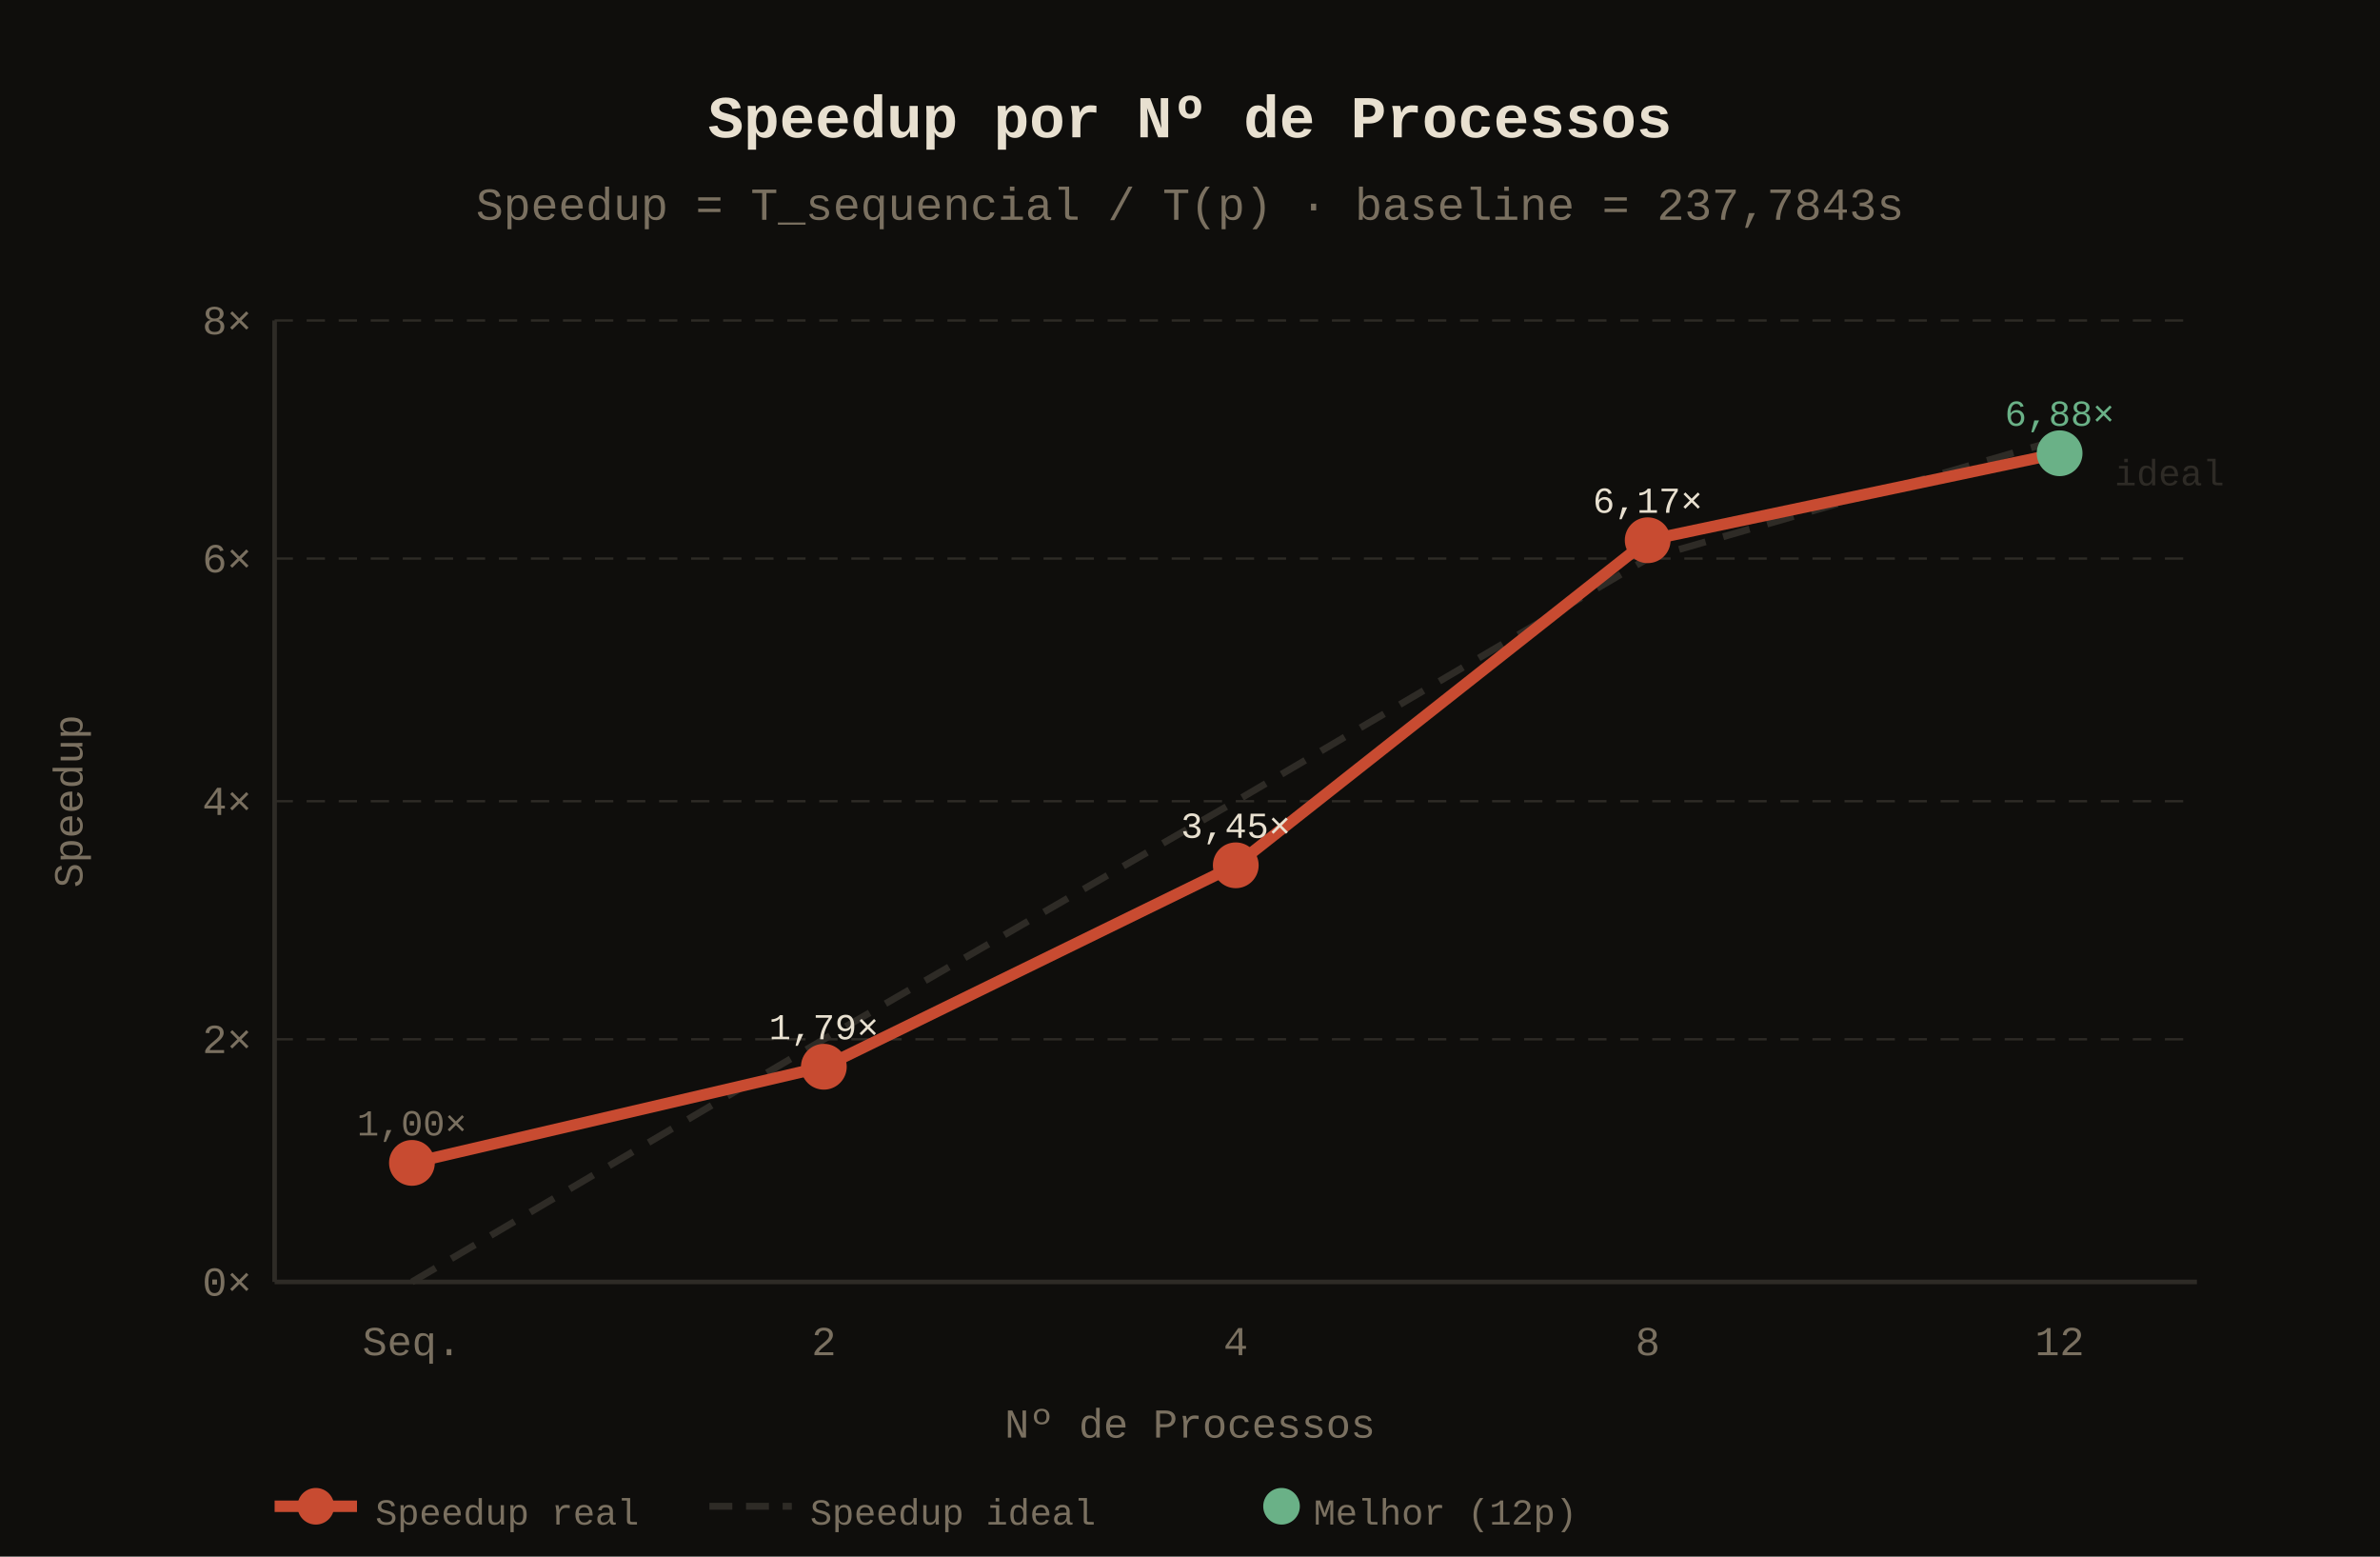
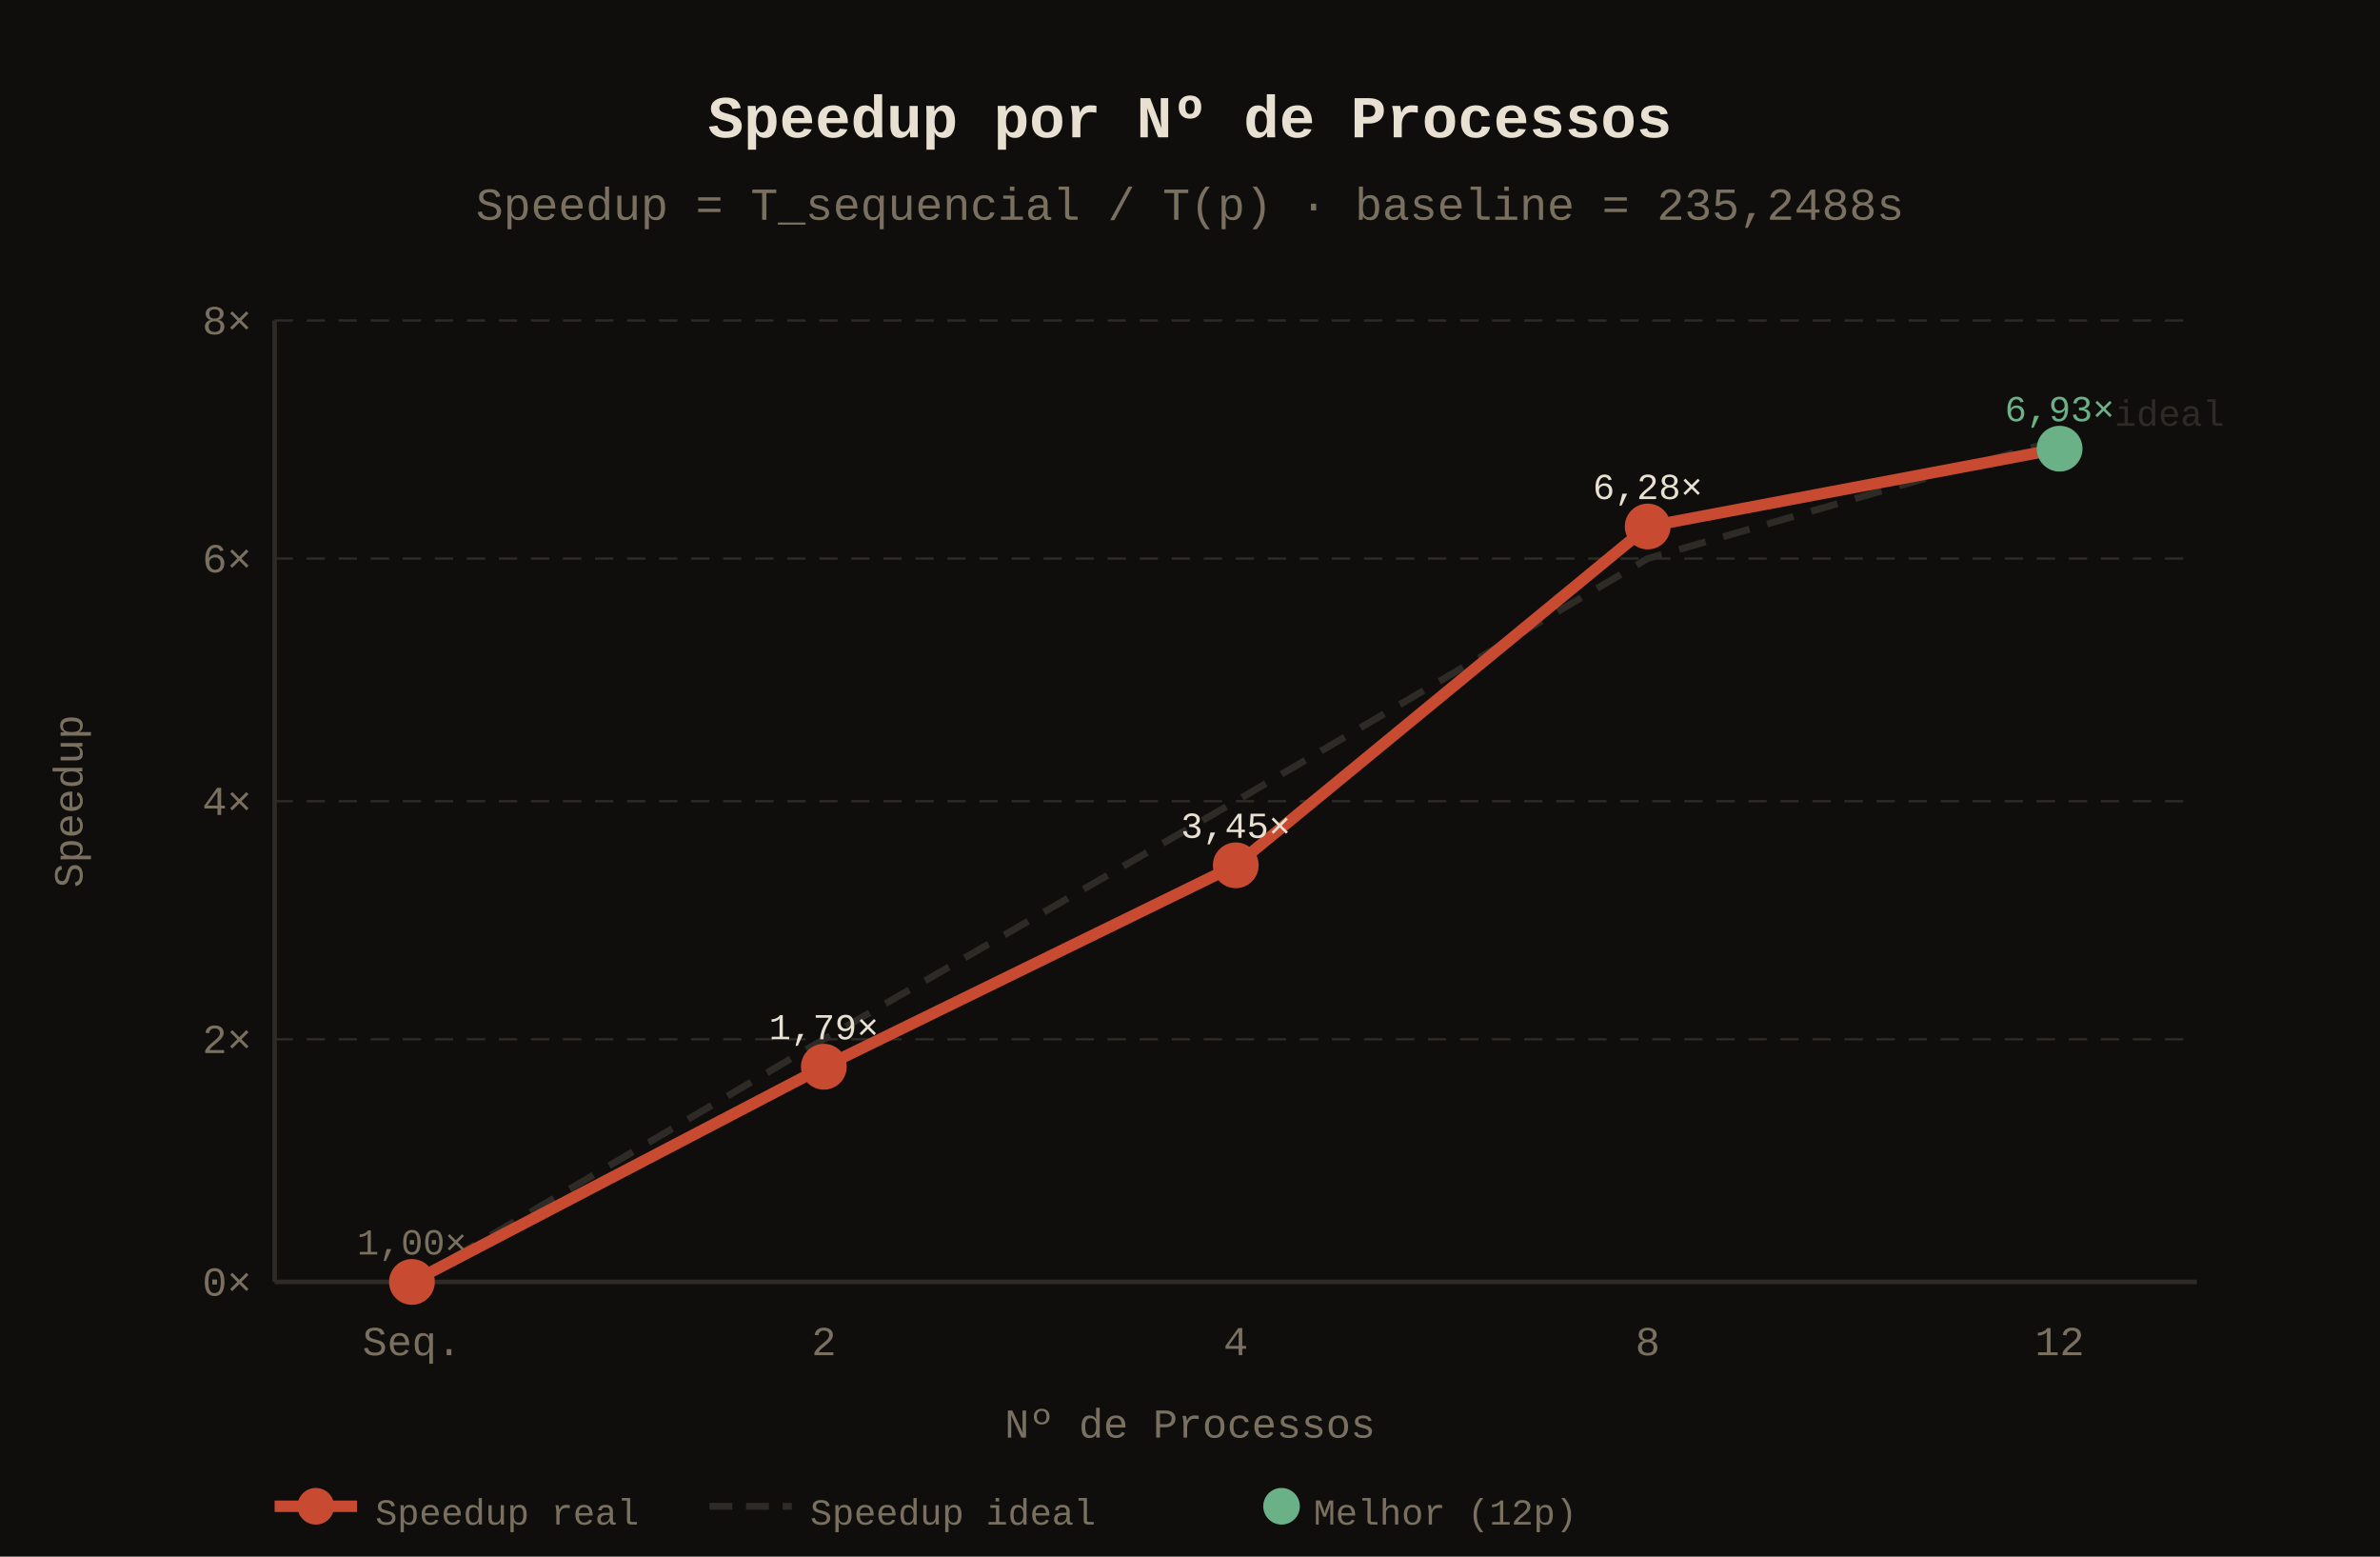
<svg xmlns="http://www.w3.org/2000/svg" viewBox="0 0 520 340" font-family="'DM Mono', 'Courier New', monospace">
  <rect width="520" height="340" fill="#0f0e0c" />
  <text x="260" y="30" text-anchor="middle" fill="#e8e0d0" font-size="13" font-weight="bold">Speedup por Nº de Processos</text>
-   <text x="260" y="48" text-anchor="middle" fill="#7a7060" font-size="10">Speedup = T_sequencial / T(p) · baseline = 237,7843s</text>
+   <text x="260" y="48" text-anchor="middle" fill="#7a7060" font-size="10">Speedup = T_sequencial / T(p) · baseline = 235,2488s</text>
  <line x1="60" y1="280" x2="480" y2="280" stroke="#2e2b26" stroke-width="1" />
  <line x1="60" y1="280" x2="60" y2="70" stroke="#2e2b26" stroke-width="1" />
  <line x1="60" y1="227" x2="480" y2="227" stroke="#2e2b26" stroke-width="0.5" stroke-dasharray="4,3" />
  <line x1="60" y1="175" x2="480" y2="175" stroke="#2e2b26" stroke-width="0.5" stroke-dasharray="4,3" />
  <line x1="60" y1="122" x2="480" y2="122" stroke="#2e2b26" stroke-width="0.5" stroke-dasharray="4,3" />
  <line x1="60" y1="70" x2="480" y2="70" stroke="#2e2b26" stroke-width="0.5" stroke-dasharray="4,3" />
  <text x="55" y="283" text-anchor="end" fill="#7a7060" font-size="9">0×</text>
  <text x="55" y="230" text-anchor="end" fill="#7a7060" font-size="9">2×</text>
  <text x="55" y="178" text-anchor="end" fill="#7a7060" font-size="9">4×</text>
  <text x="55" y="125" text-anchor="end" fill="#7a7060" font-size="9">6×</text>
  <text x="55" y="73" text-anchor="end" fill="#7a7060" font-size="9">8×</text>
  <text x="18" y="175" text-anchor="middle" fill="#7a7060" font-size="9" transform="rotate(-90,18,175)">Speedup</text>
  <polyline points="90,280 180,227 270,175 360,122 450,96" fill="none" stroke="#2e2b26" stroke-width="1.5" stroke-dasharray="6,4" />
-   <text x="462" y="106" fill="#2e2b26" font-size="8">ideal</text>
-   <polyline points="90,254 180,233 270,189 360,118 450,99" fill="none" stroke="#c84b31" stroke-width="2.5" stroke-linejoin="round" stroke-linecap="round" />
-   <circle cx="90" cy="254" r="5" fill="#c84b31" />
+   <text x="462" y="93" fill="#2e2b26" font-size="8">ideal</text>
+   <polyline points="90,280 180,233 270,189 360,115 450,98" fill="none" stroke="#c84b31" stroke-width="2.5" stroke-linejoin="round" stroke-linecap="round" />
+   <circle cx="90" cy="280" r="5" fill="#c84b31" />
  <circle cx="180" cy="233" r="5" fill="#c84b31" />
  <circle cx="270" cy="189" r="5" fill="#c84b31" />
-   <circle cx="360" cy="118" r="5" fill="#c84b31" />
-   <circle cx="450" cy="99" r="5" fill="#6ab187" />
-   <text x="90" y="248" text-anchor="middle" fill="#7a7060" font-size="8">1,00×</text>
+   <circle cx="360" cy="115" r="5" fill="#c84b31" />
+   <circle cx="450" cy="98" r="5" fill="#6ab187" />
+   <text x="90" y="274" text-anchor="middle" fill="#7a7060" font-size="8">1,00×</text>
  <text x="180" y="227" text-anchor="middle" fill="#e8e0d0" font-size="8">1,79×</text>
  <text x="270" y="183" text-anchor="middle" fill="#e8e0d0" font-size="8">3,45×</text>
-   <text x="360" y="112" text-anchor="middle" fill="#e8e0d0" font-size="8">6,17×</text>
-   <text x="450" y="93" text-anchor="middle" fill="#6ab187" font-size="8">6,88×</text>
+   <text x="360" y="109" text-anchor="middle" fill="#e8e0d0" font-size="8">6,28×</text>
+   <text x="450" y="92" text-anchor="middle" fill="#6ab187" font-size="8">6,93×</text>
  <text x="90" y="296" text-anchor="middle" fill="#7a7060" font-size="9">Seq.</text>
  <text x="180" y="296" text-anchor="middle" fill="#7a7060" font-size="9">2</text>
  <text x="270" y="296" text-anchor="middle" fill="#7a7060" font-size="9">4</text>
  <text x="360" y="296" text-anchor="middle" fill="#7a7060" font-size="9">8</text>
  <text x="450" y="296" text-anchor="middle" fill="#7a7060" font-size="9">12</text>
  <text x="260" y="314" text-anchor="middle" fill="#7a7060" font-size="9">Nº de Processos</text>
  <line x1="60" y1="329" x2="78" y2="329" stroke="#c84b31" stroke-width="2.5" />
  <circle cx="69" cy="329" r="4" fill="#c84b31" />
  <text x="82" y="333" fill="#7a7060" font-size="8">Speedup real</text>
  <line x1="155" y1="329" x2="173" y2="329" stroke="#2e2b26" stroke-width="1.5" stroke-dasharray="5,3" />
  <text x="177" y="333" fill="#7a7060" font-size="8">Speedup ideal</text>
  <circle cx="280" cy="329" r="4" fill="#6ab187" />
  <text x="287" y="333" fill="#7a7060" font-size="8">Melhor (12p)</text>
</svg>
